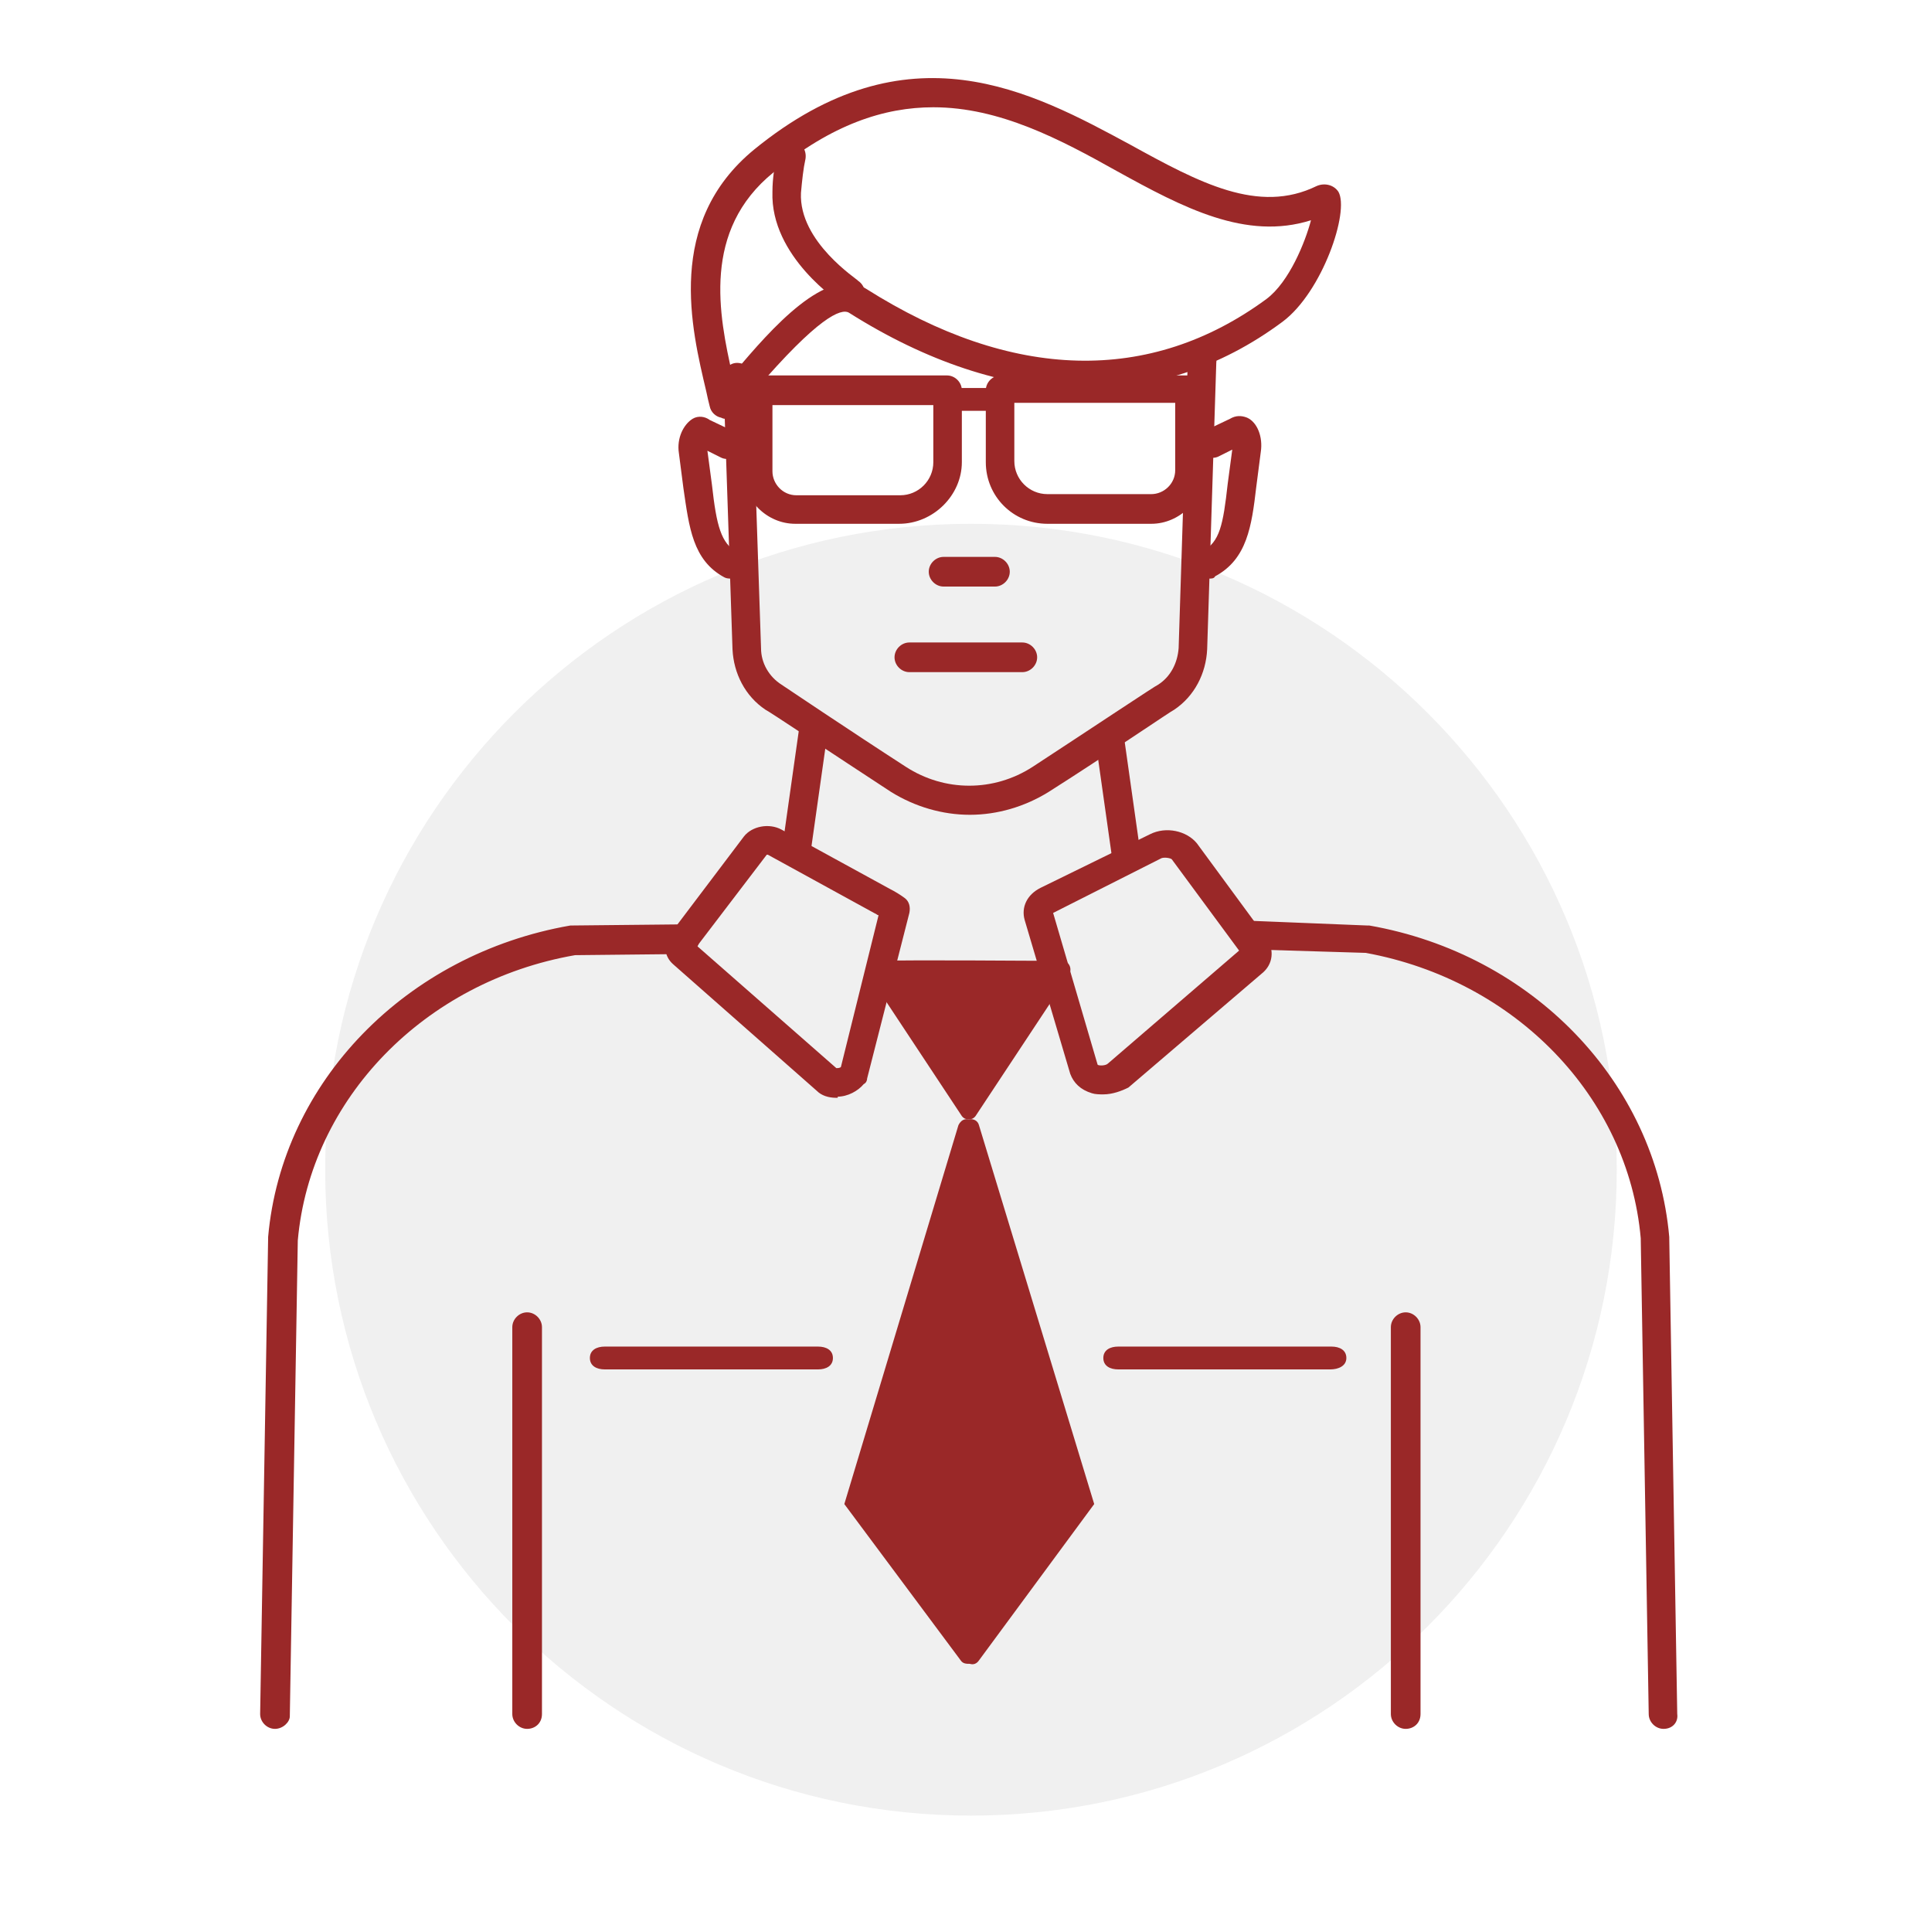
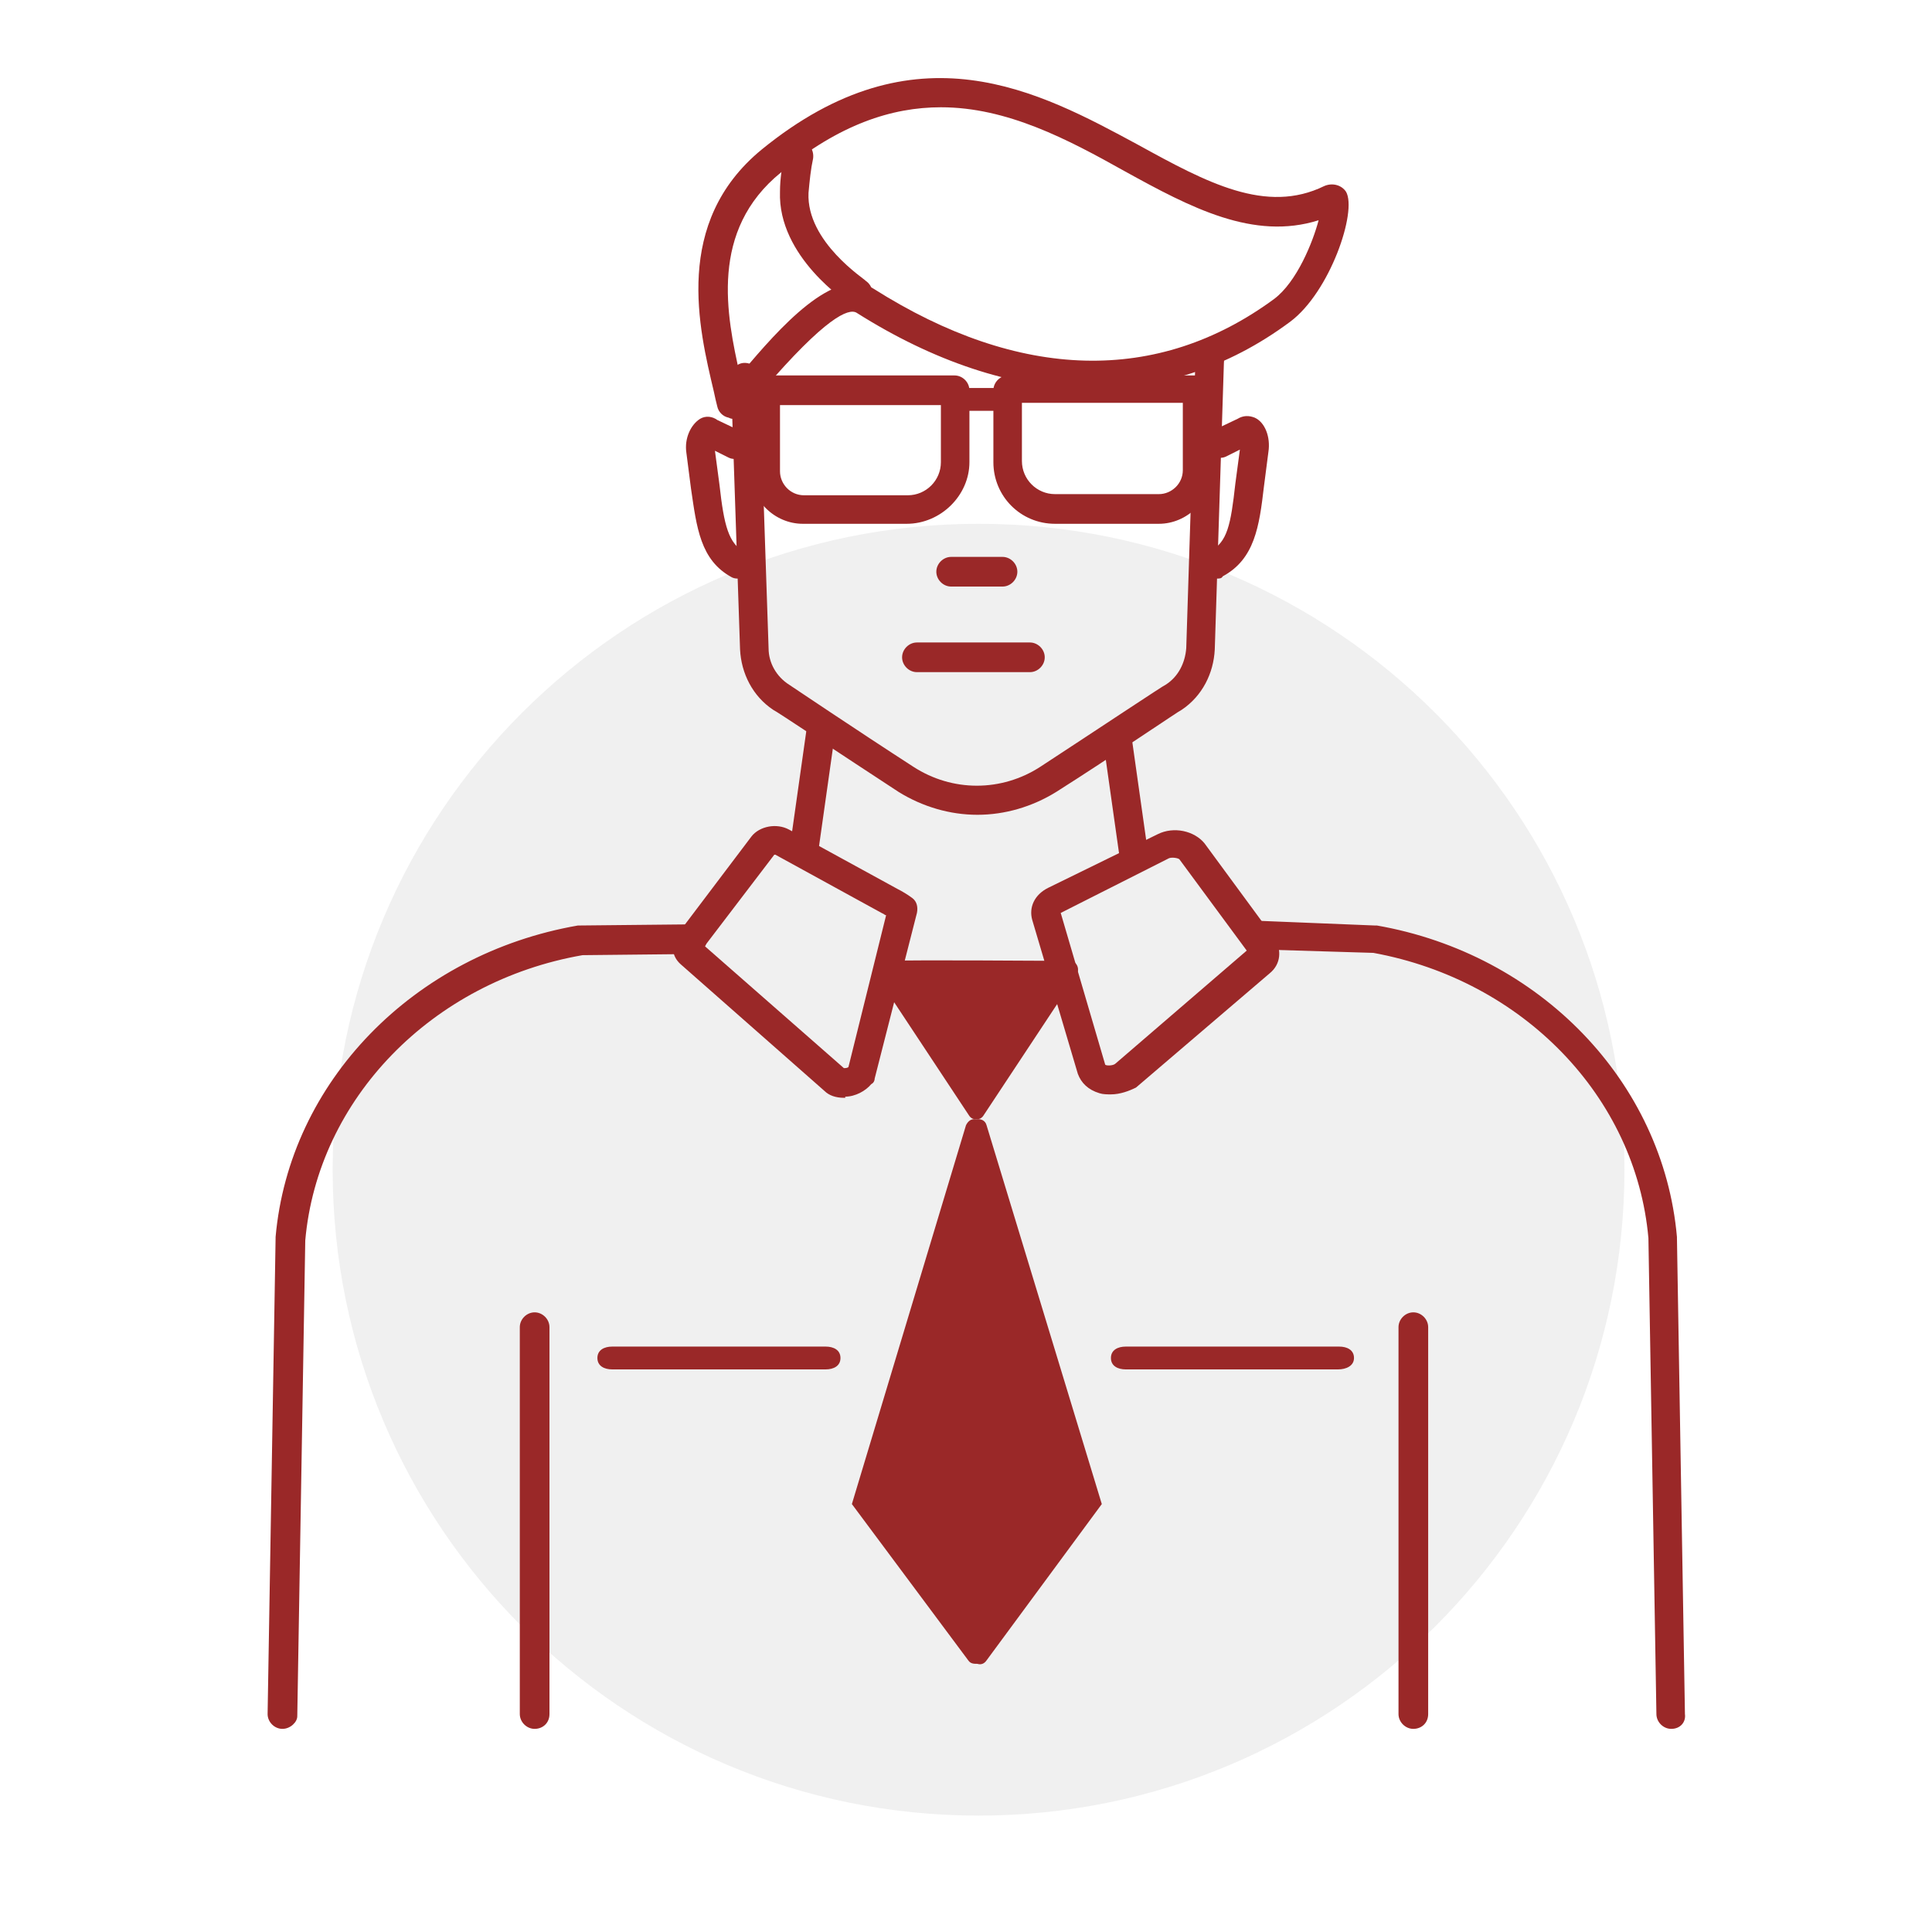
- <svg xmlns="http://www.w3.org/2000/svg" viewBox="0 0 168 169.3">
+ <svg xmlns="http://www.w3.org/2000/svg" viewBox="0 0 168 169.3" width="150" height="150">
  <style>.st1{fill:#9a2828}</style>
  <circle cx="85.1" cy="102.5" r="56.6" fill="#f0f0f0" />
  <path class="st1" d="M73.3 96.2c-.7 0-1.3-.2-1.7-.6L59 84.5c-.8-.7-.9-1.8-.3-2.6l6.5-8.6c.7-.9 2.2-1.2 3.3-.6l9.5 5.2c.4.2.9.5 1.3.8.4.3.5.8.4 1.3L76 94.5c0 .2-.1.4-.3.5-.5.6-1.4 1.1-2.3 1.1.1.1 0 .1-.1.1zM61.1 82.9l12.2 10.7c.1 0 .3 0 .4-.1L77 80.2c-.1 0-.2-.1-.2-.1l-.2-.1-9.3-5.1h-.1l-6.1 8zm-1.4-.3zM96.7 95.9c-.3 0-.7 0-1-.1-1-.3-1.6-.9-1.9-1.7l-4-13.5c-.3-1.1.2-2.2 1.4-2.8l9.6-4.7c1.4-.7 3.2-.3 4.1.8l6.1 8.3c.7 1 .6 2.3-.4 3.1l-11.7 10c-.6.3-1.4.6-2.2.6zM92.3 80l3.9 13.3c.1.1.7.1.9-.1l11.5-9.9-5.9-8c-.1-.1-.6-.2-.9-.1L92.3 80zm16.6 3.6z" />
  <path class="st1" d="M24.1 151.5c-.7 0-1.3-.6-1.3-1.3l.7-41.7v-.1C24.7 94.8 35.6 83.6 50 81.1h.2L60 81c.7 0 1.3.6 1.3 1.3 0 .7-.6 1.3-1.3 1.3l-9.6.1c-13.2 2.3-23.2 12.6-24.3 25l-.7 41.7c0 .5-.6 1.1-1.3 1.1zM145.8 151.5c-.7 0-1.3-.6-1.3-1.3l-.7-41.7c-1.1-12.4-11-22.6-24.1-25l-9.9-.3c-.7 0-1.3-.6-1.2-1.3 0-.7.6-1.3 1.3-1.2l9.9.4h.2c14.3 2.5 25.1 13.7 26.3 27.3v.1l.7 41.7c.1.7-.4 1.3-1.2 1.3.1 0 .1 0 0 0zM46.2 151.5c-.7 0-1.3-.6-1.3-1.3v-33.9c0-.7.6-1.3 1.3-1.3.7 0 1.3.6 1.3 1.3v33.9c0 .8-.6 1.3-1.3 1.3zM123.2 151.5c-.7 0-1.3-.6-1.3-1.3v-33.9c0-.7.6-1.3 1.3-1.3s1.3.6 1.3 1.3v33.9c0 .8-.6 1.3-1.3 1.3zM89.6 58.9h-9.9c-.7 0-1.3-.6-1.3-1.3s.6-1.3 1.3-1.3h9.9c.7 0 1.3.6 1.3 1.3s-.6 1.3-1.3 1.3zM87.2 51.4h-4.5c-.7 0-1.3-.6-1.3-1.3 0-.7.6-1.3 1.3-1.3h4.5c.7 0 1.3.6 1.3 1.3 0 .7-.6 1.3-1.3 1.3zM106 50.7c-.5 0-.9-.2-1.1-.7-.3-.6-.1-1.4.5-1.7 1.5-.8 1.8-2.3 2.2-5.9l.4-3-1.2.6c-.6.3-1.4 0-1.7-.6-.3-.6 0-1.4.6-1.7l2.1-1c.5-.3 1-.3 1.5-.1.9.4 1.4 1.7 1.2 3l-.4 3.1c-.4 3.4-.8 6.3-3.6 7.8-.1.2-.3.2-.5.2zM64.1 50.7c-.2 0-.4 0-.6-.1-2.8-1.5-3.1-4.4-3.6-7.8l-.4-3.1c-.2-1.3.4-2.5 1.2-3 .5-.3 1.1-.2 1.5.1l2.1 1c.6.3.9 1.1.6 1.7-.3.6-1.1.9-1.7.6l-1.2-.6.4 3c.4 3.6.8 5.1 2.2 5.9.6.3.9 1.1.5 1.7-.1.4-.6.6-1 .6zM69.9 75.4h-.2c-.7-.1-1.2-.7-1.1-1.4l1.5-10.6c.1-.7.8-1.2 1.4-1.1.7.1 1.2.7 1.1 1.4l-1.5 10.6c0 .6-.6 1.1-1.2 1.1zM98.8 76.5c-.6 0-1.2-.5-1.3-1.1L96 64.8c-.1-.7.4-1.3 1.1-1.4.7-.1 1.3.4 1.4 1.1l1.5 10.6c.1.7-.4 1.3-1.1 1.4h-.1zM76.7 84.2c4-.1 12.8 0 16.4 0 .6 0 .9.7.6 1.2l-8.2 12.4c-.3.4-.9.4-1.2 0l-8.2-12.4c-.3-.6 0-1.2.6-1.2z" />
  <path class="st1" d="M95.9 131.8L85.8 98.6c-.1-.4-.5-.6-.9-.5-.4-.1-.7.1-.9.5l-10 33.2 10.2 13.7c.2.3.5.3.8.3.3.1.6 0 .8-.3l10.1-13.7zM63.6 36.7c-.1 0-.2 0-.4-.1-.5-.1-.9-.5-1-1-.1-.4-.2-.8-.3-1.3-1.3-5.5-3.6-14.8 4.2-21.2 13.5-11 24.3-5.1 33-.4 6 3.3 11.2 6.1 16.3 3.6.7-.3 1.5-.1 1.9.5 1 1.7-1.4 8.8-4.9 11.4-10.9 8.1-24.4 7.8-38-.8-.7-.4-2.7.4-8.2 6.8-1.4 1.8-1.9 2.5-2.6 2.5zM81.8 9.4c-4.3 0-8.9 1.5-14 5.7-6.3 5.1-4.8 12.5-3.6 17.8.1-.1.2-.2.2-.3 3.2-3.8 8.1-9.4 11.5-7.3 12.8 8.1 24.9 8.4 35.1.9 2-1.5 3.4-5 3.9-6.9-5.7 1.8-11.2-1.1-17-4.3-5-2.8-10.3-5.6-16.1-5.6z" />
  <path class="st1" d="M85 71.4c-2.4 0-4.8-.7-6.9-2-4.9-3.2-10.9-7.2-11-7.2-1.8-1.2-2.8-3.2-2.9-5.3l-.8-23.8c0-.7.5-1.3 1.2-1.3s1.2.5 1.3 1.2l.8 23.8c0 1.3.7 2.5 1.8 3.2 0 0 6.1 4.1 10.9 7.2 3.4 2.2 7.7 2.2 11.1 0 4.9-3.2 10.9-7.2 11-7.2 1.1-.7 1.7-1.9 1.8-3.2l.8-25.1c0-.7.6-1.3 1.3-1.2.7 0 1.3.6 1.2 1.3l-.8 25.1c-.1 2.1-1.1 4.1-2.9 5.3-.1 0-6.1 4.1-11 7.2-2.1 1.3-4.5 2-6.9 2z" />
  <path class="st1" d="M78.8 45.9h-9.1c-2.5 0-4.6-2.1-4.6-4.6v-7.1c0-.7.6-1.3 1.3-1.3H83c.7 0 1.3.6 1.3 1.3v6.3c0 2.9-2.5 5.4-5.5 5.4zM67.7 35.4v5.9c0 1.1.9 2.1 2.1 2.1h9.1c1.6 0 2.9-1.3 2.9-2.9v-5H67.7zM100.9 45.9h-9.1c-3 0-5.4-2.4-5.4-5.4v-6.3c0-.7.6-1.3 1.3-1.3h16.6c.7 0 1.3.6 1.3 1.3v7.1c-.1 2.5-2.2 4.6-4.7 4.6zm-12-10.5v5c0 1.6 1.3 2.9 2.9 2.9h9.1c1.1 0 2.1-.9 2.1-2.1v-5.9H88.9zM74.6 26.9c-.2 0-.5-.1-.7-.2-.3-.2-6.4-4.2-6.2-9.9 0-1.2.2-2.3.4-3.4.1-.7.8-1.1 1.5-1 .7.1 1.1.8 1 1.5-.2.9-.3 1.9-.4 3-.2 4.3 5 7.6 5 7.7.6.4.8 1.2.4 1.8-.1.2-.6.5-1 .5zM116.6 120H98c-.7 0-1.3-.3-1.3-1s.6-1 1.3-1h18.7c.7 0 1.3.3 1.3 1s-.7 1-1.4 1z" />
  <g>
    <path class="st1" d="M71.7 120H53c-.7 0-1.3-.3-1.3-1s.6-1 1.3-1h18.7c.7 0 1.3.3 1.3 1s-.6 1-1.3 1z" />
  </g>
  <g>
    <path class="st1" d="M86.9 36h-3.4c-.7 0-1.3-.3-1.3-1s.6-1 1.3-1h3.4c.7 0 1.3.3 1.3 1s-.6 1-1.3 1z" />
  </g>
</svg>
